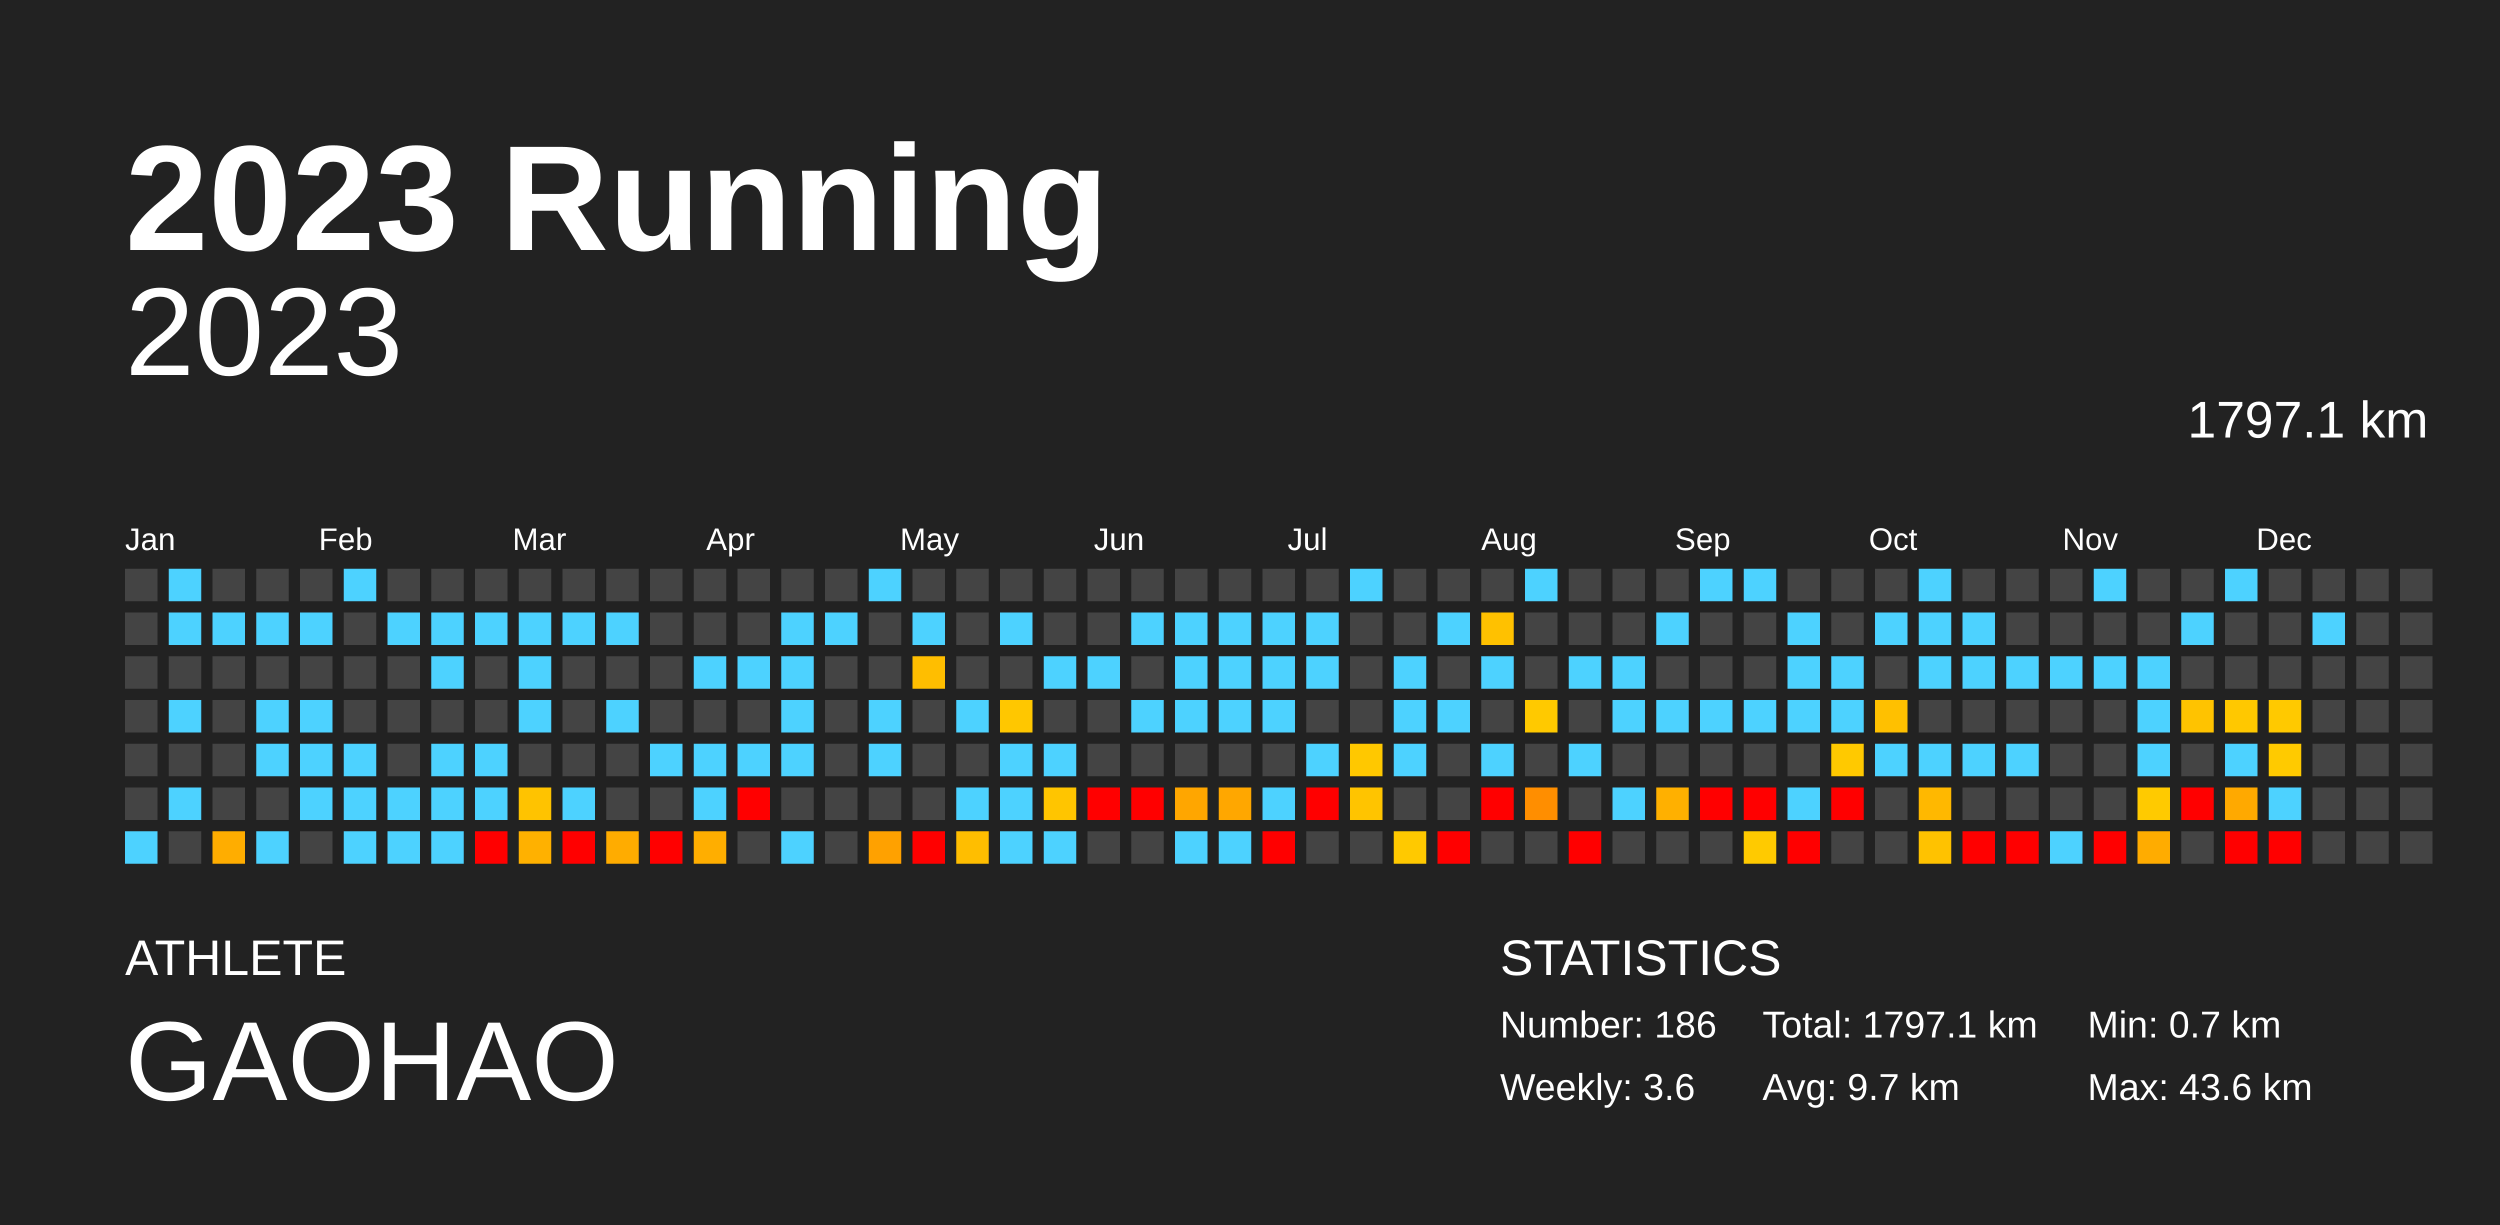
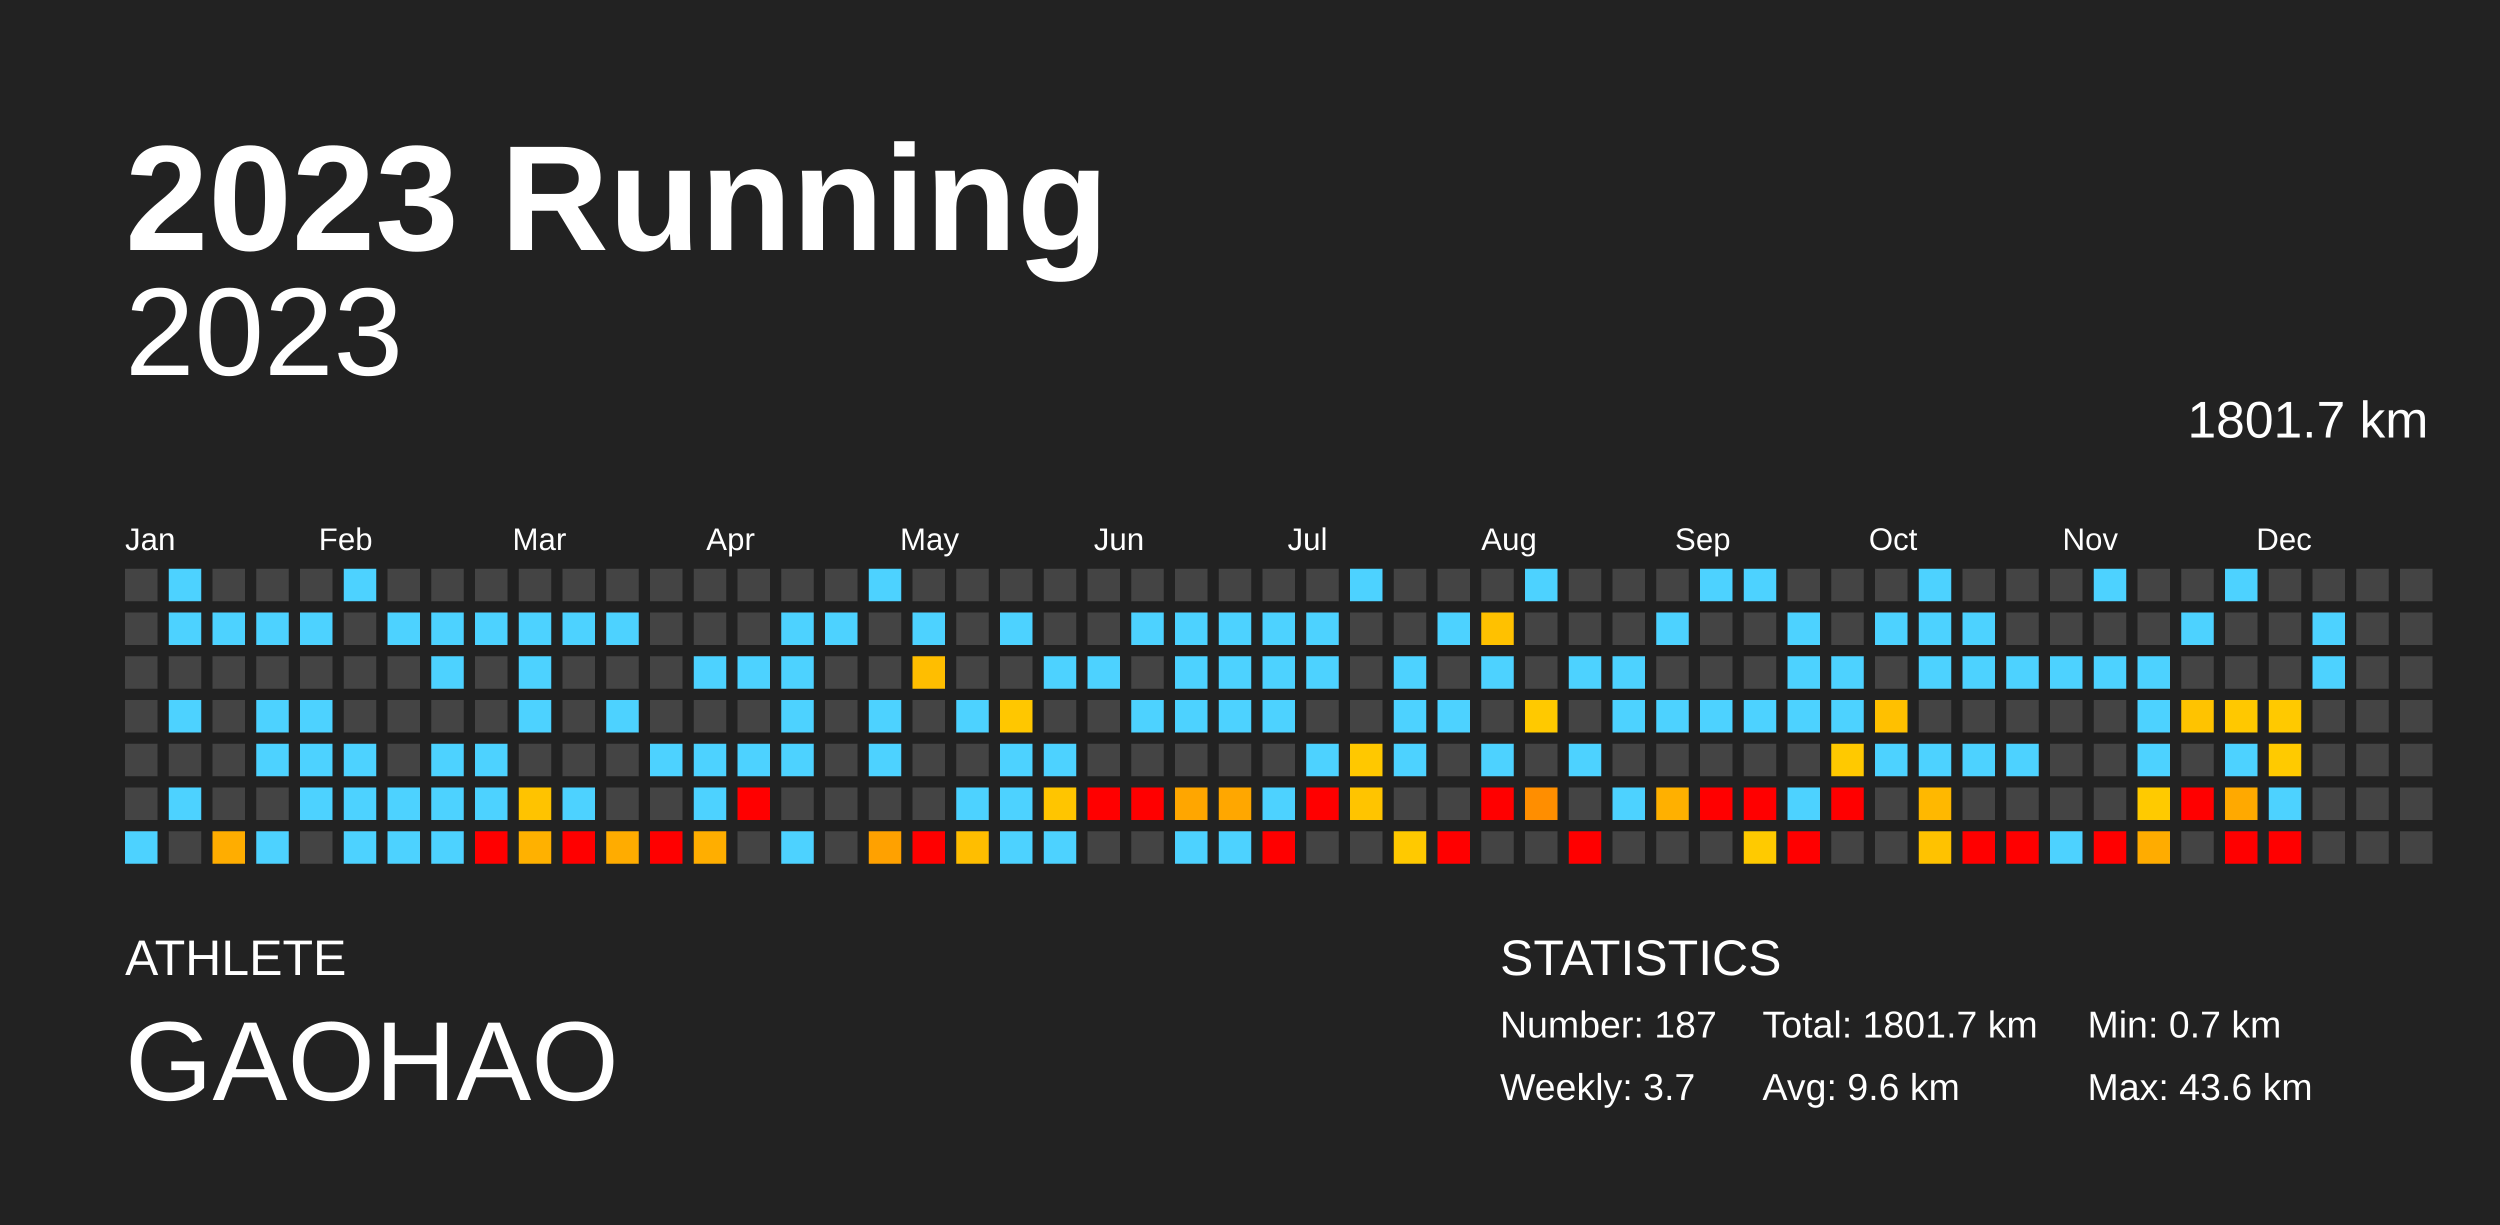
<svg xmlns="http://www.w3.org/2000/svg" baseProfile="full" height="98mm" version="1.1" viewBox="0,0,200,98" width="200mm">
  <defs />
  <rect fill="#222222" height="98" width="200" x="0" y="0" />
  <text fill="#FFFFFF" style="font-size:12px; font-family:Arial; font-weight:bold;" x="10" y="20">2023 Running</text>
  <text fill="#FFFFFF" style="font-size:4px; font-family:Arial" x="10" y="78">ATHLETE</text>
  <text fill="#FFFFFF" style="font-size:9px; font-family:Arial" x="10" y="88">GAOHAO</text>
  <text fill="#FFFFFF" style="font-size:4px; font-family:Arial" x="120" y="78">STATISTICS</text>
-   <text fill="#FFFFFF" style="font-size:3px; font-family:Arial" x="120" y="83">Number: 186</text>
-   <text fill="#FFFFFF" style="font-size:3px; font-family:Arial" x="120" y="88">Weekly: 3.6</text>
-   <text fill="#FFFFFF" style="font-size:3px; font-family:Arial" x="141" y="83">Total: 1797.1 km</text>
-   <text fill="#FFFFFF" style="font-size:3px; font-family:Arial" x="141" y="88">Avg: 9.7 km</text>
+   <text fill="#FFFFFF" style="font-size:3px; font-family:Arial" x="120" y="83">Number: 187</text>
+   <text fill="#FFFFFF" style="font-size:3px; font-family:Arial" x="120" y="88">Weekly: 3.7</text>
+   <text fill="#FFFFFF" style="font-size:3px; font-family:Arial" x="141" y="83">Total: 1801.7 km</text>
+   <text fill="#FFFFFF" style="font-size:3px; font-family:Arial" x="141" y="88">Avg: 9.6 km</text>
  <text fill="#FFFFFF" style="font-size:3px; font-family:Arial" x="167" y="83">Min: 0.7 km</text>
  <text fill="#FFFFFF" style="font-size:3px; font-family:Arial" x="167" y="88">Max: 43.6 km</text>
  <text alignment-baseline="hanging" fill="#FFFFFF" style="font-size:10.0px; font-family:Arial;" x="10" y="30">2023</text>
-   <text alignment-baseline="hanging" fill="#FFFFFF" style="font-size:4.125px; font-family:Arial;" x="175" y="35">1797.1 km</text>
+   <text alignment-baseline="hanging" fill="#FFFFFF" style="font-size:4.125px; font-family:Arial;" x="175" y="35">1801.7 km</text>
  <text fill="#FFFFFF" style="font-size:2.5px; font-family:Arial" x="10.0" y="44">Jan</text>
  <text fill="#FFFFFF" style="font-size:2.5px; font-family:Arial" x="25.5" y="44">Feb</text>
  <text fill="#FFFFFF" style="font-size:2.5px; font-family:Arial" x="41.0" y="44">Mar</text>
  <text fill="#FFFFFF" style="font-size:2.5px; font-family:Arial" x="56.5" y="44">Apr</text>
  <text fill="#FFFFFF" style="font-size:2.5px; font-family:Arial" x="72.0" y="44">May</text>
  <text fill="#FFFFFF" style="font-size:2.5px; font-family:Arial" x="87.5" y="44">Jun</text>
  <text fill="#FFFFFF" style="font-size:2.5px; font-family:Arial" x="103.0" y="44">Jul</text>
  <text fill="#FFFFFF" style="font-size:2.5px; font-family:Arial" x="118.5" y="44">Aug</text>
  <text fill="#FFFFFF" style="font-size:2.5px; font-family:Arial" x="134.0" y="44">Sep</text>
  <text fill="#FFFFFF" style="font-size:2.5px; font-family:Arial" x="149.5" y="44">Oct</text>
  <text fill="#FFFFFF" style="font-size:2.5px; font-family:Arial" x="165.0" y="44">Nov</text>
  <text fill="#FFFFFF" style="font-size:2.5px; font-family:Arial" x="180.5" y="44">Dec</text>
  <rect fill="#444444" height="2.6" width="2.6" x="10.0" y="45.5" />
  <rect fill="#444444" height="2.6" width="2.6" x="10.0" y="49.0" />
  <rect fill="#444444" height="2.6" width="2.6" x="10.0" y="52.5" />
  <rect fill="#444444" height="2.6" width="2.6" x="10.0" y="56.0" />
  <rect fill="#444444" height="2.6" width="2.6" x="10.0" y="59.5" />
  <rect fill="#444444" height="2.6" width="2.6" x="10.0" y="63.0" />
  <rect fill="#4dd2ff" height="2.6" width="2.6" x="10.0" y="66.5" />
  <rect fill="#4dd2ff" height="2.6" width="2.6" x="13.5" y="45.5" />
  <rect fill="#4dd2ff" height="2.6" width="2.6" x="13.5" y="49.0" />
  <rect fill="#444444" height="2.6" width="2.6" x="13.5" y="52.5" />
  <rect fill="#4dd2ff" height="2.6" width="2.6" x="13.5" y="56.0" />
  <rect fill="#444444" height="2.6" width="2.6" x="13.5" y="59.5" />
  <rect fill="#4dd2ff" height="2.6" width="2.6" x="13.5" y="63.0" />
  <rect fill="#444444" height="2.6" width="2.6" x="13.5" y="66.5" />
  <rect fill="#444444" height="2.6" width="2.6" x="17.0" y="45.5" />
  <rect fill="#4dd2ff" height="2.6" width="2.6" x="17.0" y="49.0" />
  <rect fill="#444444" height="2.6" width="2.6" x="17.0" y="52.5" />
  <rect fill="#444444" height="2.6" width="2.6" x="17.0" y="56.0" />
  <rect fill="#444444" height="2.6" width="2.6" x="17.0" y="59.5" />
  <rect fill="#444444" height="2.6" width="2.6" x="17.0" y="63.0" />
  <rect fill="#ffad00" height="2.6" width="2.6" x="17.0" y="66.5" />
  <rect fill="#444444" height="2.6" width="2.6" x="20.5" y="45.5" />
  <rect fill="#4dd2ff" height="2.6" width="2.6" x="20.5" y="49.0" />
  <rect fill="#444444" height="2.6" width="2.6" x="20.5" y="52.5" />
  <rect fill="#4dd2ff" height="2.6" width="2.6" x="20.5" y="56.0" />
  <rect fill="#4dd2ff" height="2.6" width="2.6" x="20.5" y="59.5" />
  <rect fill="#444444" height="2.6" width="2.6" x="20.5" y="63.0" />
  <rect fill="#4dd2ff" height="2.6" width="2.6" x="20.5" y="66.5" />
  <rect fill="#444444" height="2.6" width="2.6" x="24.0" y="45.5" />
  <rect fill="#4dd2ff" height="2.6" width="2.6" x="24.0" y="49.0" />
  <rect fill="#444444" height="2.6" width="2.6" x="24.0" y="52.5" />
  <rect fill="#4dd2ff" height="2.6" width="2.6" x="24.0" y="56.0" />
  <rect fill="#4dd2ff" height="2.6" width="2.6" x="24.0" y="59.5" />
  <rect fill="#4dd2ff" height="2.6" width="2.6" x="24.0" y="63.0" />
  <rect fill="#444444" height="2.6" width="2.6" x="24.0" y="66.5" />
  <rect fill="#4dd2ff" height="2.6" width="2.6" x="27.5" y="45.5" />
  <rect fill="#444444" height="2.6" width="2.6" x="27.5" y="49.0" />
  <rect fill="#444444" height="2.6" width="2.6" x="27.5" y="52.5" />
  <rect fill="#444444" height="2.6" width="2.6" x="27.5" y="56.0" />
  <rect fill="#4dd2ff" height="2.6" width="2.6" x="27.5" y="59.5" />
  <rect fill="#4dd2ff" height="2.6" width="2.6" x="27.5" y="63.0" />
  <rect fill="#4dd2ff" height="2.6" width="2.6" x="27.5" y="66.5" />
  <rect fill="#444444" height="2.6" width="2.6" x="31.0" y="45.5" />
  <rect fill="#4dd2ff" height="2.6" width="2.6" x="31.0" y="49.0" />
  <rect fill="#444444" height="2.6" width="2.6" x="31.0" y="52.5" />
  <rect fill="#444444" height="2.6" width="2.6" x="31.0" y="56.0" />
  <rect fill="#444444" height="2.6" width="2.6" x="31.0" y="59.5" />
  <rect fill="#4dd2ff" height="2.6" width="2.6" x="31.0" y="63.0" />
  <rect fill="#4dd2ff" height="2.6" width="2.6" x="31.0" y="66.5" />
  <rect fill="#444444" height="2.6" width="2.6" x="34.5" y="45.5" />
  <rect fill="#4dd2ff" height="2.6" width="2.6" x="34.5" y="49.0" />
  <rect fill="#4dd2ff" height="2.6" width="2.6" x="34.5" y="52.5" />
  <rect fill="#444444" height="2.6" width="2.6" x="34.5" y="56.0" />
  <rect fill="#4dd2ff" height="2.6" width="2.6" x="34.5" y="59.5" />
  <rect fill="#4dd2ff" height="2.6" width="2.6" x="34.5" y="63.0" />
  <rect fill="#4dd2ff" height="2.6" width="2.6" x="34.5" y="66.5" />
  <rect fill="#444444" height="2.6" width="2.6" x="38.0" y="45.5" />
  <rect fill="#4dd2ff" height="2.6" width="2.6" x="38.0" y="49.0" />
  <rect fill="#444444" height="2.6" width="2.6" x="38.0" y="52.5" />
  <rect fill="#444444" height="2.6" width="2.6" x="38.0" y="56.0" />
  <rect fill="#4dd2ff" height="2.6" width="2.6" x="38.0" y="59.5" />
  <rect fill="#4dd2ff" height="2.6" width="2.6" x="38.0" y="63.0" />
  <rect fill="red" height="2.6" width="2.6" x="38.0" y="66.5" />
  <rect fill="#444444" height="2.6" width="2.6" x="41.5" y="45.5" />
  <rect fill="#4dd2ff" height="2.6" width="2.6" x="41.5" y="49.0" />
  <rect fill="#4dd2ff" height="2.6" width="2.6" x="41.5" y="52.5" />
  <rect fill="#4dd2ff" height="2.6" width="2.6" x="41.5" y="56.0" />
  <rect fill="#444444" height="2.6" width="2.6" x="41.5" y="59.5" />
  <rect fill="#ffc300" height="2.6" width="2.6" x="41.5" y="63.0" />
  <rect fill="#ffb100" height="2.6" width="2.6" x="41.5" y="66.5" />
  <rect fill="#444444" height="2.6" width="2.6" x="45.0" y="45.5" />
  <rect fill="#4dd2ff" height="2.6" width="2.6" x="45.0" y="49.0" />
  <rect fill="#444444" height="2.6" width="2.6" x="45.0" y="52.5" />
  <rect fill="#444444" height="2.6" width="2.6" x="45.0" y="56.0" />
  <rect fill="#444444" height="2.6" width="2.6" x="45.0" y="59.5" />
  <rect fill="#4dd2ff" height="2.6" width="2.6" x="45.0" y="63.0" />
  <rect fill="red" height="2.6" width="2.6" x="45.0" y="66.5" />
  <rect fill="#444444" height="2.6" width="2.6" x="48.5" y="45.5" />
  <rect fill="#4dd2ff" height="2.6" width="2.6" x="48.5" y="49.0" />
  <rect fill="#444444" height="2.6" width="2.6" x="48.5" y="52.5" />
  <rect fill="#4dd2ff" height="2.6" width="2.6" x="48.5" y="56.0" />
  <rect fill="#444444" height="2.6" width="2.6" x="48.5" y="59.5" />
  <rect fill="#444444" height="2.6" width="2.6" x="48.5" y="63.0" />
  <rect fill="#ffac00" height="2.6" width="2.6" x="48.5" y="66.5" />
  <rect fill="#444444" height="2.6" width="2.6" x="52.0" y="45.5" />
  <rect fill="#444444" height="2.6" width="2.6" x="52.0" y="49.0" />
  <rect fill="#444444" height="2.6" width="2.6" x="52.0" y="52.5" />
  <rect fill="#444444" height="2.6" width="2.6" x="52.0" y="56.0" />
  <rect fill="#4dd2ff" height="2.6" width="2.6" x="52.0" y="59.5" />
  <rect fill="#444444" height="2.6" width="2.6" x="52.0" y="63.0" />
  <rect fill="red" height="2.6" width="2.6" x="52.0" y="66.5" />
  <rect fill="#444444" height="2.6" width="2.6" x="55.5" y="45.5" />
  <rect fill="#444444" height="2.6" width="2.6" x="55.5" y="49.0" />
  <rect fill="#4dd2ff" height="2.6" width="2.6" x="55.5" y="52.5" />
  <rect fill="#444444" height="2.6" width="2.6" x="55.5" y="56.0" />
  <rect fill="#4dd2ff" height="2.6" width="2.6" x="55.5" y="59.5" />
  <rect fill="#4dd2ff" height="2.6" width="2.6" x="55.5" y="63.0" />
  <rect fill="#ffae00" height="2.6" width="2.6" x="55.5" y="66.5" />
  <rect fill="#444444" height="2.6" width="2.6" x="59.0" y="45.5" />
  <rect fill="#444444" height="2.6" width="2.6" x="59.0" y="49.0" />
  <rect fill="#4dd2ff" height="2.6" width="2.6" x="59.0" y="52.5" />
  <rect fill="#444444" height="2.6" width="2.6" x="59.0" y="56.0" />
  <rect fill="#4dd2ff" height="2.6" width="2.6" x="59.0" y="59.5" />
  <rect fill="red" height="2.6" width="2.6" x="59.0" y="63.0" />
  <rect fill="#444444" height="2.6" width="2.6" x="59.0" y="66.5" />
  <rect fill="#444444" height="2.6" width="2.6" x="62.5" y="45.5" />
  <rect fill="#4dd2ff" height="2.6" width="2.6" x="62.5" y="49.0" />
  <rect fill="#4dd2ff" height="2.6" width="2.6" x="62.5" y="52.5" />
  <rect fill="#4dd2ff" height="2.6" width="2.6" x="62.5" y="56.0" />
  <rect fill="#4dd2ff" height="2.6" width="2.6" x="62.5" y="59.5" />
  <rect fill="#444444" height="2.6" width="2.6" x="62.5" y="63.0" />
  <rect fill="#4dd2ff" height="2.6" width="2.6" x="62.5" y="66.5" />
  <rect fill="#444444" height="2.6" width="2.6" x="66.0" y="45.5" />
  <rect fill="#4dd2ff" height="2.6" width="2.6" x="66.0" y="49.0" />
  <rect fill="#444444" height="2.6" width="2.6" x="66.0" y="52.5" />
  <rect fill="#444444" height="2.6" width="2.6" x="66.0" y="56.0" />
  <rect fill="#444444" height="2.6" width="2.6" x="66.0" y="59.5" />
  <rect fill="#444444" height="2.6" width="2.6" x="66.0" y="63.0" />
  <rect fill="#444444" height="2.6" width="2.6" x="66.0" y="66.5" />
  <rect fill="#4dd2ff" height="2.6" width="2.6" x="69.5" y="45.5" />
  <rect fill="#444444" height="2.6" width="2.6" x="69.5" y="49.0" />
  <rect fill="#444444" height="2.6" width="2.6" x="69.5" y="52.5" />
  <rect fill="#4dd2ff" height="2.6" width="2.6" x="69.5" y="56.0" />
  <rect fill="#4dd2ff" height="2.6" width="2.6" x="69.5" y="59.5" />
  <rect fill="#444444" height="2.6" width="2.6" x="69.5" y="63.0" />
  <rect fill="#ffa100" height="2.6" width="2.6" x="69.5" y="66.5" />
  <rect fill="#444444" height="2.6" width="2.6" x="73.0" y="45.5" />
  <rect fill="#4dd2ff" height="2.6" width="2.6" x="73.0" y="49.0" />
  <rect fill="#ffbe00" height="2.6" width="2.6" x="73.0" y="52.5" />
  <rect fill="#444444" height="2.6" width="2.6" x="73.0" y="56.0" />
  <rect fill="#444444" height="2.6" width="2.6" x="73.0" y="59.5" />
  <rect fill="#444444" height="2.6" width="2.6" x="73.0" y="63.0" />
  <rect fill="red" height="2.6" width="2.6" x="73.0" y="66.5" />
  <rect fill="#444444" height="2.6" width="2.6" x="76.5" y="45.5" />
  <rect fill="#444444" height="2.6" width="2.6" x="76.5" y="49.0" />
  <rect fill="#444444" height="2.6" width="2.6" x="76.5" y="52.5" />
  <rect fill="#4dd2ff" height="2.6" width="2.6" x="76.5" y="56.0" />
  <rect fill="#444444" height="2.6" width="2.6" x="76.5" y="59.5" />
  <rect fill="#4dd2ff" height="2.6" width="2.6" x="76.5" y="63.0" />
  <rect fill="#ffbe00" height="2.6" width="2.6" x="76.5" y="66.5" />
  <rect fill="#444444" height="2.6" width="2.6" x="80.0" y="45.5" />
  <rect fill="#4dd2ff" height="2.6" width="2.6" x="80.0" y="49.0" />
  <rect fill="#444444" height="2.6" width="2.6" x="80.0" y="52.5" />
  <rect fill="#ffc700" height="2.6" width="2.6" x="80.0" y="56.0" />
  <rect fill="#4dd2ff" height="2.6" width="2.6" x="80.0" y="59.5" />
  <rect fill="#4dd2ff" height="2.6" width="2.6" x="80.0" y="63.0" />
  <rect fill="#4dd2ff" height="2.6" width="2.6" x="80.0" y="66.5" />
  <rect fill="#444444" height="2.6" width="2.6" x="83.5" y="45.5" />
  <rect fill="#444444" height="2.6" width="2.6" x="83.5" y="49.0" />
  <rect fill="#4dd2ff" height="2.6" width="2.6" x="83.5" y="52.5" />
  <rect fill="#444444" height="2.6" width="2.6" x="83.5" y="56.0" />
  <rect fill="#4dd2ff" height="2.6" width="2.6" x="83.5" y="59.5" />
  <rect fill="#ffc500" height="2.6" width="2.6" x="83.5" y="63.0" />
  <rect fill="#4dd2ff" height="2.6" width="2.6" x="83.5" y="66.5" />
  <rect fill="#444444" height="2.6" width="2.6" x="87.0" y="45.5" />
  <rect fill="#444444" height="2.6" width="2.6" x="87.0" y="49.0" />
  <rect fill="#4dd2ff" height="2.6" width="2.6" x="87.0" y="52.5" />
  <rect fill="#444444" height="2.6" width="2.6" x="87.0" y="56.0" />
  <rect fill="#444444" height="2.6" width="2.6" x="87.0" y="59.5" />
  <rect fill="red" height="2.6" width="2.6" x="87.0" y="63.0" />
  <rect fill="#444444" height="2.6" width="2.6" x="87.0" y="66.5" />
  <rect fill="#444444" height="2.6" width="2.6" x="90.5" y="45.5" />
  <rect fill="#4dd2ff" height="2.6" width="2.6" x="90.5" y="49.0" />
  <rect fill="#444444" height="2.6" width="2.6" x="90.5" y="52.5" />
  <rect fill="#4dd2ff" height="2.6" width="2.6" x="90.5" y="56.0" />
  <rect fill="#444444" height="2.6" width="2.6" x="90.5" y="59.5" />
  <rect fill="red" height="2.6" width="2.6" x="90.5" y="63.0" />
  <rect fill="#444444" height="2.6" width="2.6" x="90.5" y="66.5" />
  <rect fill="#444444" height="2.6" width="2.6" x="94.0" y="45.5" />
  <rect fill="#4dd2ff" height="2.6" width="2.6" x="94.0" y="49.0" />
  <rect fill="#4dd2ff" height="2.6" width="2.6" x="94.0" y="52.5" />
  <rect fill="#4dd2ff" height="2.6" width="2.6" x="94.0" y="56.0" />
  <rect fill="#444444" height="2.6" width="2.6" x="94.0" y="59.5" />
  <rect fill="#ffa600" height="2.6" width="2.6" x="94.0" y="63.0" />
  <rect fill="#4dd2ff" height="2.6" width="2.6" x="94.0" y="66.5" />
  <rect fill="#444444" height="2.6" width="2.6" x="97.5" y="45.5" />
  <rect fill="#4dd2ff" height="2.6" width="2.6" x="97.5" y="49.0" />
  <rect fill="#4dd2ff" height="2.6" width="2.6" x="97.5" y="52.5" />
  <rect fill="#4dd2ff" height="2.6" width="2.6" x="97.5" y="56.0" />
  <rect fill="#444444" height="2.6" width="2.6" x="97.5" y="59.5" />
  <rect fill="#ffa700" height="2.6" width="2.6" x="97.5" y="63.0" />
  <rect fill="#4dd2ff" height="2.6" width="2.6" x="97.5" y="66.5" />
  <rect fill="#444444" height="2.6" width="2.6" x="101.0" y="45.5" />
  <rect fill="#4dd2ff" height="2.6" width="2.6" x="101.0" y="49.0" />
  <rect fill="#4dd2ff" height="2.6" width="2.6" x="101.0" y="52.5" />
  <rect fill="#4dd2ff" height="2.6" width="2.6" x="101.0" y="56.0" />
  <rect fill="#444444" height="2.6" width="2.6" x="101.0" y="59.5" />
  <rect fill="#4dd2ff" height="2.6" width="2.6" x="101.0" y="63.0" />
  <rect fill="red" height="2.6" width="2.6" x="101.0" y="66.5" />
  <rect fill="#444444" height="2.6" width="2.6" x="104.5" y="45.5" />
  <rect fill="#4dd2ff" height="2.6" width="2.6" x="104.5" y="49.0" />
  <rect fill="#4dd2ff" height="2.6" width="2.6" x="104.5" y="52.5" />
  <rect fill="#444444" height="2.6" width="2.6" x="104.5" y="56.0" />
  <rect fill="#4dd2ff" height="2.6" width="2.6" x="104.5" y="59.5" />
  <rect fill="red" height="2.6" width="2.6" x="104.5" y="63.0" />
  <rect fill="#444444" height="2.6" width="2.6" x="104.5" y="66.5" />
  <rect fill="#4dd2ff" height="2.6" width="2.6" x="108.0" y="45.5" />
  <rect fill="#444444" height="2.6" width="2.6" x="108.0" y="49.0" />
  <rect fill="#444444" height="2.6" width="2.6" x="108.0" y="52.5" />
  <rect fill="#444444" height="2.6" width="2.6" x="108.0" y="56.0" />
  <rect fill="#ffc800" height="2.6" width="2.6" x="108.0" y="59.5" />
  <rect fill="#ffc400" height="2.6" width="2.6" x="108.0" y="63.0" />
  <rect fill="#444444" height="2.6" width="2.6" x="108.0" y="66.5" />
  <rect fill="#444444" height="2.6" width="2.6" x="111.5" y="45.5" />
  <rect fill="#444444" height="2.6" width="2.6" x="111.5" y="49.0" />
  <rect fill="#4dd2ff" height="2.6" width="2.6" x="111.5" y="52.5" />
  <rect fill="#4dd2ff" height="2.6" width="2.6" x="111.5" y="56.0" />
  <rect fill="#4dd2ff" height="2.6" width="2.6" x="111.5" y="59.5" />
  <rect fill="#444444" height="2.6" width="2.6" x="111.5" y="63.0" />
  <rect fill="#ffc900" height="2.6" width="2.6" x="111.5" y="66.5" />
  <rect fill="#444444" height="2.6" width="2.6" x="115.0" y="45.5" />
  <rect fill="#4dd2ff" height="2.6" width="2.6" x="115.0" y="49.0" />
  <rect fill="#444444" height="2.6" width="2.6" x="115.0" y="52.5" />
  <rect fill="#4dd2ff" height="2.6" width="2.6" x="115.0" y="56.0" />
  <rect fill="#444444" height="2.6" width="2.6" x="115.0" y="59.5" />
  <rect fill="#444444" height="2.6" width="2.6" x="115.0" y="63.0" />
  <rect fill="red" height="2.6" width="2.6" x="115.0" y="66.5" />
  <rect fill="#444444" height="2.6" width="2.6" x="118.5" y="45.5" />
  <rect fill="#ffc100" height="2.6" width="2.6" x="118.5" y="49.0" />
  <rect fill="#4dd2ff" height="2.6" width="2.6" x="118.5" y="52.5" />
  <rect fill="#444444" height="2.6" width="2.6" x="118.5" y="56.0" />
  <rect fill="#4dd2ff" height="2.6" width="2.6" x="118.5" y="59.5" />
  <rect fill="red" height="2.6" width="2.6" x="118.5" y="63.0" />
  <rect fill="#444444" height="2.6" width="2.6" x="118.5" y="66.5" />
  <rect fill="#4dd2ff" height="2.6" width="2.6" x="122.0" y="45.5" />
  <rect fill="#444444" height="2.6" width="2.6" x="122.0" y="49.0" />
  <rect fill="#444444" height="2.6" width="2.6" x="122.0" y="52.5" />
  <rect fill="#ffc900" height="2.6" width="2.6" x="122.0" y="56.0" />
  <rect fill="#444444" height="2.6" width="2.6" x="122.0" y="59.5" />
  <rect fill="#ff8e00" height="2.6" width="2.6" x="122.0" y="63.0" />
  <rect fill="#444444" height="2.6" width="2.6" x="122.0" y="66.5" />
  <rect fill="#444444" height="2.6" width="2.6" x="125.5" y="45.5" />
  <rect fill="#444444" height="2.6" width="2.6" x="125.5" y="49.0" />
  <rect fill="#4dd2ff" height="2.6" width="2.6" x="125.5" y="52.5" />
  <rect fill="#444444" height="2.6" width="2.6" x="125.5" y="56.0" />
  <rect fill="#4dd2ff" height="2.6" width="2.6" x="125.5" y="59.5" />
  <rect fill="#444444" height="2.6" width="2.6" x="125.5" y="63.0" />
  <rect fill="red" height="2.6" width="2.6" x="125.5" y="66.5" />
  <rect fill="#444444" height="2.6" width="2.6" x="129.0" y="45.5" />
  <rect fill="#444444" height="2.6" width="2.6" x="129.0" y="49.0" />
  <rect fill="#4dd2ff" height="2.6" width="2.6" x="129.0" y="52.5" />
  <rect fill="#4dd2ff" height="2.6" width="2.6" x="129.0" y="56.0" />
  <rect fill="#444444" height="2.6" width="2.6" x="129.0" y="59.5" />
  <rect fill="#4dd2ff" height="2.6" width="2.6" x="129.0" y="63.0" />
  <rect fill="#444444" height="2.6" width="2.6" x="129.0" y="66.5" />
  <rect fill="#444444" height="2.6" width="2.6" x="132.5" y="45.5" />
  <rect fill="#4dd2ff" height="2.6" width="2.6" x="132.5" y="49.0" />
  <rect fill="#444444" height="2.6" width="2.6" x="132.5" y="52.5" />
  <rect fill="#4dd2ff" height="2.6" width="2.6" x="132.5" y="56.0" />
  <rect fill="#444444" height="2.6" width="2.6" x="132.5" y="59.5" />
  <rect fill="#ffb000" height="2.6" width="2.6" x="132.5" y="63.0" />
  <rect fill="#444444" height="2.6" width="2.6" x="132.5" y="66.5" />
  <rect fill="#4dd2ff" height="2.6" width="2.6" x="136.0" y="45.5" />
  <rect fill="#444444" height="2.6" width="2.6" x="136.0" y="49.0" />
  <rect fill="#444444" height="2.6" width="2.6" x="136.0" y="52.5" />
  <rect fill="#4dd2ff" height="2.6" width="2.6" x="136.0" y="56.0" />
  <rect fill="#444444" height="2.6" width="2.6" x="136.0" y="59.5" />
  <rect fill="red" height="2.6" width="2.6" x="136.0" y="63.0" />
  <rect fill="#444444" height="2.6" width="2.6" x="136.0" y="66.5" />
  <rect fill="#4dd2ff" height="2.6" width="2.6" x="139.5" y="45.5" />
  <rect fill="#444444" height="2.6" width="2.6" x="139.5" y="49.0" />
  <rect fill="#444444" height="2.6" width="2.6" x="139.5" y="52.5" />
  <rect fill="#4dd2ff" height="2.6" width="2.6" x="139.5" y="56.0" />
  <rect fill="#444444" height="2.6" width="2.6" x="139.5" y="59.5" />
  <rect fill="red" height="2.6" width="2.6" x="139.5" y="63.0" />
  <rect fill="#ffca00" height="2.6" width="2.6" x="139.5" y="66.5" />
  <rect fill="#444444" height="2.6" width="2.6" x="143.0" y="45.5" />
  <rect fill="#4dd2ff" height="2.6" width="2.6" x="143.0" y="49.0" />
  <rect fill="#4dd2ff" height="2.6" width="2.6" x="143.0" y="52.5" />
  <rect fill="#4dd2ff" height="2.6" width="2.6" x="143.0" y="56.0" />
  <rect fill="#444444" height="2.6" width="2.6" x="143.0" y="59.5" />
  <rect fill="#4dd2ff" height="2.6" width="2.6" x="143.0" y="63.0" />
  <rect fill="red" height="2.6" width="2.6" x="143.0" y="66.5" />
  <rect fill="#444444" height="2.6" width="2.6" x="146.5" y="45.5" />
  <rect fill="#444444" height="2.6" width="2.6" x="146.5" y="49.0" />
  <rect fill="#4dd2ff" height="2.6" width="2.6" x="146.5" y="52.5" />
  <rect fill="#4dd2ff" height="2.6" width="2.6" x="146.5" y="56.0" />
  <rect fill="#ffc900" height="2.6" width="2.6" x="146.5" y="59.5" />
  <rect fill="red" height="2.6" width="2.6" x="146.5" y="63.0" />
  <rect fill="#444444" height="2.6" width="2.6" x="146.5" y="66.5" />
  <rect fill="#444444" height="2.6" width="2.6" x="150.0" y="45.5" />
  <rect fill="#4dd2ff" height="2.6" width="2.6" x="150.0" y="49.0" />
  <rect fill="#444444" height="2.6" width="2.6" x="150.0" y="52.5" />
  <rect fill="#ffc000" height="2.6" width="2.6" x="150.0" y="56.0" />
  <rect fill="#4dd2ff" height="2.6" width="2.6" x="150.0" y="59.5" />
  <rect fill="#444444" height="2.6" width="2.6" x="150.0" y="63.0" />
  <rect fill="#444444" height="2.6" width="2.6" x="150.0" y="66.5" />
  <rect fill="#4dd2ff" height="2.6" width="2.6" x="153.5" y="45.5" />
  <rect fill="#4dd2ff" height="2.6" width="2.6" x="153.5" y="49.0" />
  <rect fill="#4dd2ff" height="2.6" width="2.6" x="153.5" y="52.5" />
  <rect fill="#444444" height="2.6" width="2.6" x="153.5" y="56.0" />
  <rect fill="#4dd2ff" height="2.6" width="2.6" x="153.5" y="59.5" />
  <rect fill="#ffb800" height="2.6" width="2.6" x="153.5" y="63.0" />
  <rect fill="#ffc200" height="2.6" width="2.6" x="153.5" y="66.5" />
  <rect fill="#444444" height="2.6" width="2.6" x="157.0" y="45.5" />
  <rect fill="#4dd2ff" height="2.6" width="2.6" x="157.0" y="49.0" />
  <rect fill="#4dd2ff" height="2.6" width="2.6" x="157.0" y="52.5" />
  <rect fill="#444444" height="2.6" width="2.6" x="157.0" y="56.0" />
  <rect fill="#4dd2ff" height="2.6" width="2.6" x="157.0" y="59.5" />
  <rect fill="#444444" height="2.6" width="2.6" x="157.0" y="63.0" />
  <rect fill="red" height="2.6" width="2.6" x="157.0" y="66.5" />
  <rect fill="#444444" height="2.6" width="2.6" x="160.5" y="45.5" />
  <rect fill="#444444" height="2.6" width="2.6" x="160.5" y="49.0" />
  <rect fill="#4dd2ff" height="2.6" width="2.6" x="160.5" y="52.5" />
  <rect fill="#444444" height="2.6" width="2.6" x="160.5" y="56.0" />
  <rect fill="#4dd2ff" height="2.6" width="2.6" x="160.5" y="59.5" />
  <rect fill="#444444" height="2.6" width="2.6" x="160.5" y="63.0" />
  <rect fill="red" height="2.6" width="2.6" x="160.5" y="66.5" />
  <rect fill="#444444" height="2.6" width="2.6" x="164.0" y="45.5" />
  <rect fill="#444444" height="2.6" width="2.6" x="164.0" y="49.0" />
  <rect fill="#4dd2ff" height="2.6" width="2.6" x="164.0" y="52.5" />
  <rect fill="#444444" height="2.6" width="2.6" x="164.0" y="56.0" />
  <rect fill="#444444" height="2.6" width="2.6" x="164.0" y="59.5" />
  <rect fill="#444444" height="2.6" width="2.6" x="164.0" y="63.0" />
  <rect fill="#4dd2ff" height="2.6" width="2.6" x="164.0" y="66.5" />
  <rect fill="#4dd2ff" height="2.6" width="2.6" x="167.5" y="45.5" />
  <rect fill="#444444" height="2.6" width="2.6" x="167.5" y="49.0" />
  <rect fill="#4dd2ff" height="2.6" width="2.6" x="167.5" y="52.5" />
  <rect fill="#444444" height="2.6" width="2.6" x="167.5" y="56.0" />
  <rect fill="#444444" height="2.6" width="2.6" x="167.5" y="59.5" />
  <rect fill="#444444" height="2.6" width="2.6" x="167.5" y="63.0" />
  <rect fill="red" height="2.6" width="2.6" x="167.5" y="66.5" />
  <rect fill="#444444" height="2.6" width="2.6" x="171.0" y="45.5" />
  <rect fill="#444444" height="2.6" width="2.6" x="171.0" y="49.0" />
  <rect fill="#4dd2ff" height="2.6" width="2.6" x="171.0" y="52.5" />
  <rect fill="#4dd2ff" height="2.6" width="2.6" x="171.0" y="56.0" />
  <rect fill="#4dd2ff" height="2.6" width="2.6" x="171.0" y="59.5" />
  <rect fill="#ffca00" height="2.6" width="2.6" x="171.0" y="63.0" />
  <rect fill="#ffac00" height="2.6" width="2.6" x="171.0" y="66.5" />
  <rect fill="#444444" height="2.6" width="2.6" x="174.5" y="45.5" />
  <rect fill="#4dd2ff" height="2.6" width="2.6" x="174.5" y="49.0" />
  <rect fill="#444444" height="2.6" width="2.6" x="174.5" y="52.5" />
  <rect fill="#ffc300" height="2.6" width="2.6" x="174.5" y="56.0" />
  <rect fill="#444444" height="2.6" width="2.6" x="174.5" y="59.5" />
  <rect fill="red" height="2.6" width="2.6" x="174.5" y="63.0" />
  <rect fill="#444444" height="2.6" width="2.6" x="174.5" y="66.5" />
  <rect fill="#4dd2ff" height="2.6" width="2.6" x="178.0" y="45.5" />
  <rect fill="#444444" height="2.6" width="2.6" x="178.0" y="49.0" />
  <rect fill="#444444" height="2.6" width="2.6" x="178.0" y="52.5" />
  <rect fill="#ffc800" height="2.6" width="2.6" x="178.0" y="56.0" />
  <rect fill="#4dd2ff" height="2.6" width="2.6" x="178.0" y="59.5" />
  <rect fill="#ffa900" height="2.6" width="2.6" x="178.0" y="63.0" />
  <rect fill="red" height="2.6" width="2.6" x="178.0" y="66.5" />
  <rect fill="#444444" height="2.6" width="2.6" x="181.5" y="45.5" />
  <rect fill="#444444" height="2.6" width="2.6" x="181.5" y="49.0" />
  <rect fill="#444444" height="2.6" width="2.6" x="181.5" y="52.5" />
  <rect fill="#ffc900" height="2.6" width="2.6" x="181.5" y="56.0" />
  <rect fill="#ffca00" height="2.6" width="2.6" x="181.5" y="59.5" />
  <rect fill="#4dd2ff" height="2.6" width="2.6" x="181.5" y="63.0" />
  <rect fill="red" height="2.6" width="2.6" x="181.5" y="66.5" />
  <rect fill="#444444" height="2.6" width="2.6" x="185.0" y="45.5" />
  <rect fill="#4dd2ff" height="2.6" width="2.6" x="185.0" y="49.0" />
-   <rect fill="#444444" height="2.6" width="2.6" x="185.0" y="52.5" />
+   <rect fill="#4dd2ff" height="2.6" width="2.6" x="185.0" y="52.5" />
  <rect fill="#444444" height="2.6" width="2.6" x="185.0" y="56.0" />
  <rect fill="#444444" height="2.6" width="2.6" x="185.0" y="59.5" />
  <rect fill="#444444" height="2.6" width="2.6" x="185.0" y="63.0" />
  <rect fill="#444444" height="2.6" width="2.6" x="185.0" y="66.5" />
  <rect fill="#444444" height="2.6" width="2.6" x="188.5" y="45.5" />
  <rect fill="#444444" height="2.6" width="2.6" x="188.5" y="49.0" />
  <rect fill="#444444" height="2.6" width="2.6" x="188.5" y="52.5" />
  <rect fill="#444444" height="2.6" width="2.6" x="188.5" y="56.0" />
  <rect fill="#444444" height="2.6" width="2.6" x="188.5" y="59.5" />
  <rect fill="#444444" height="2.6" width="2.6" x="188.5" y="63.0" />
  <rect fill="#444444" height="2.6" width="2.6" x="188.5" y="66.5" />
  <rect fill="#444444" height="2.6" width="2.6" x="192.0" y="45.5" />
  <rect fill="#444444" height="2.6" width="2.6" x="192.0" y="49.0" />
  <rect fill="#444444" height="2.6" width="2.6" x="192.0" y="52.5" />
  <rect fill="#444444" height="2.6" width="2.6" x="192.0" y="56.0" />
  <rect fill="#444444" height="2.6" width="2.6" x="192.0" y="59.5" />
  <rect fill="#444444" height="2.6" width="2.6" x="192.0" y="63.0" />
  <rect fill="#444444" height="2.6" width="2.6" x="192.0" y="66.5" />
</svg>
